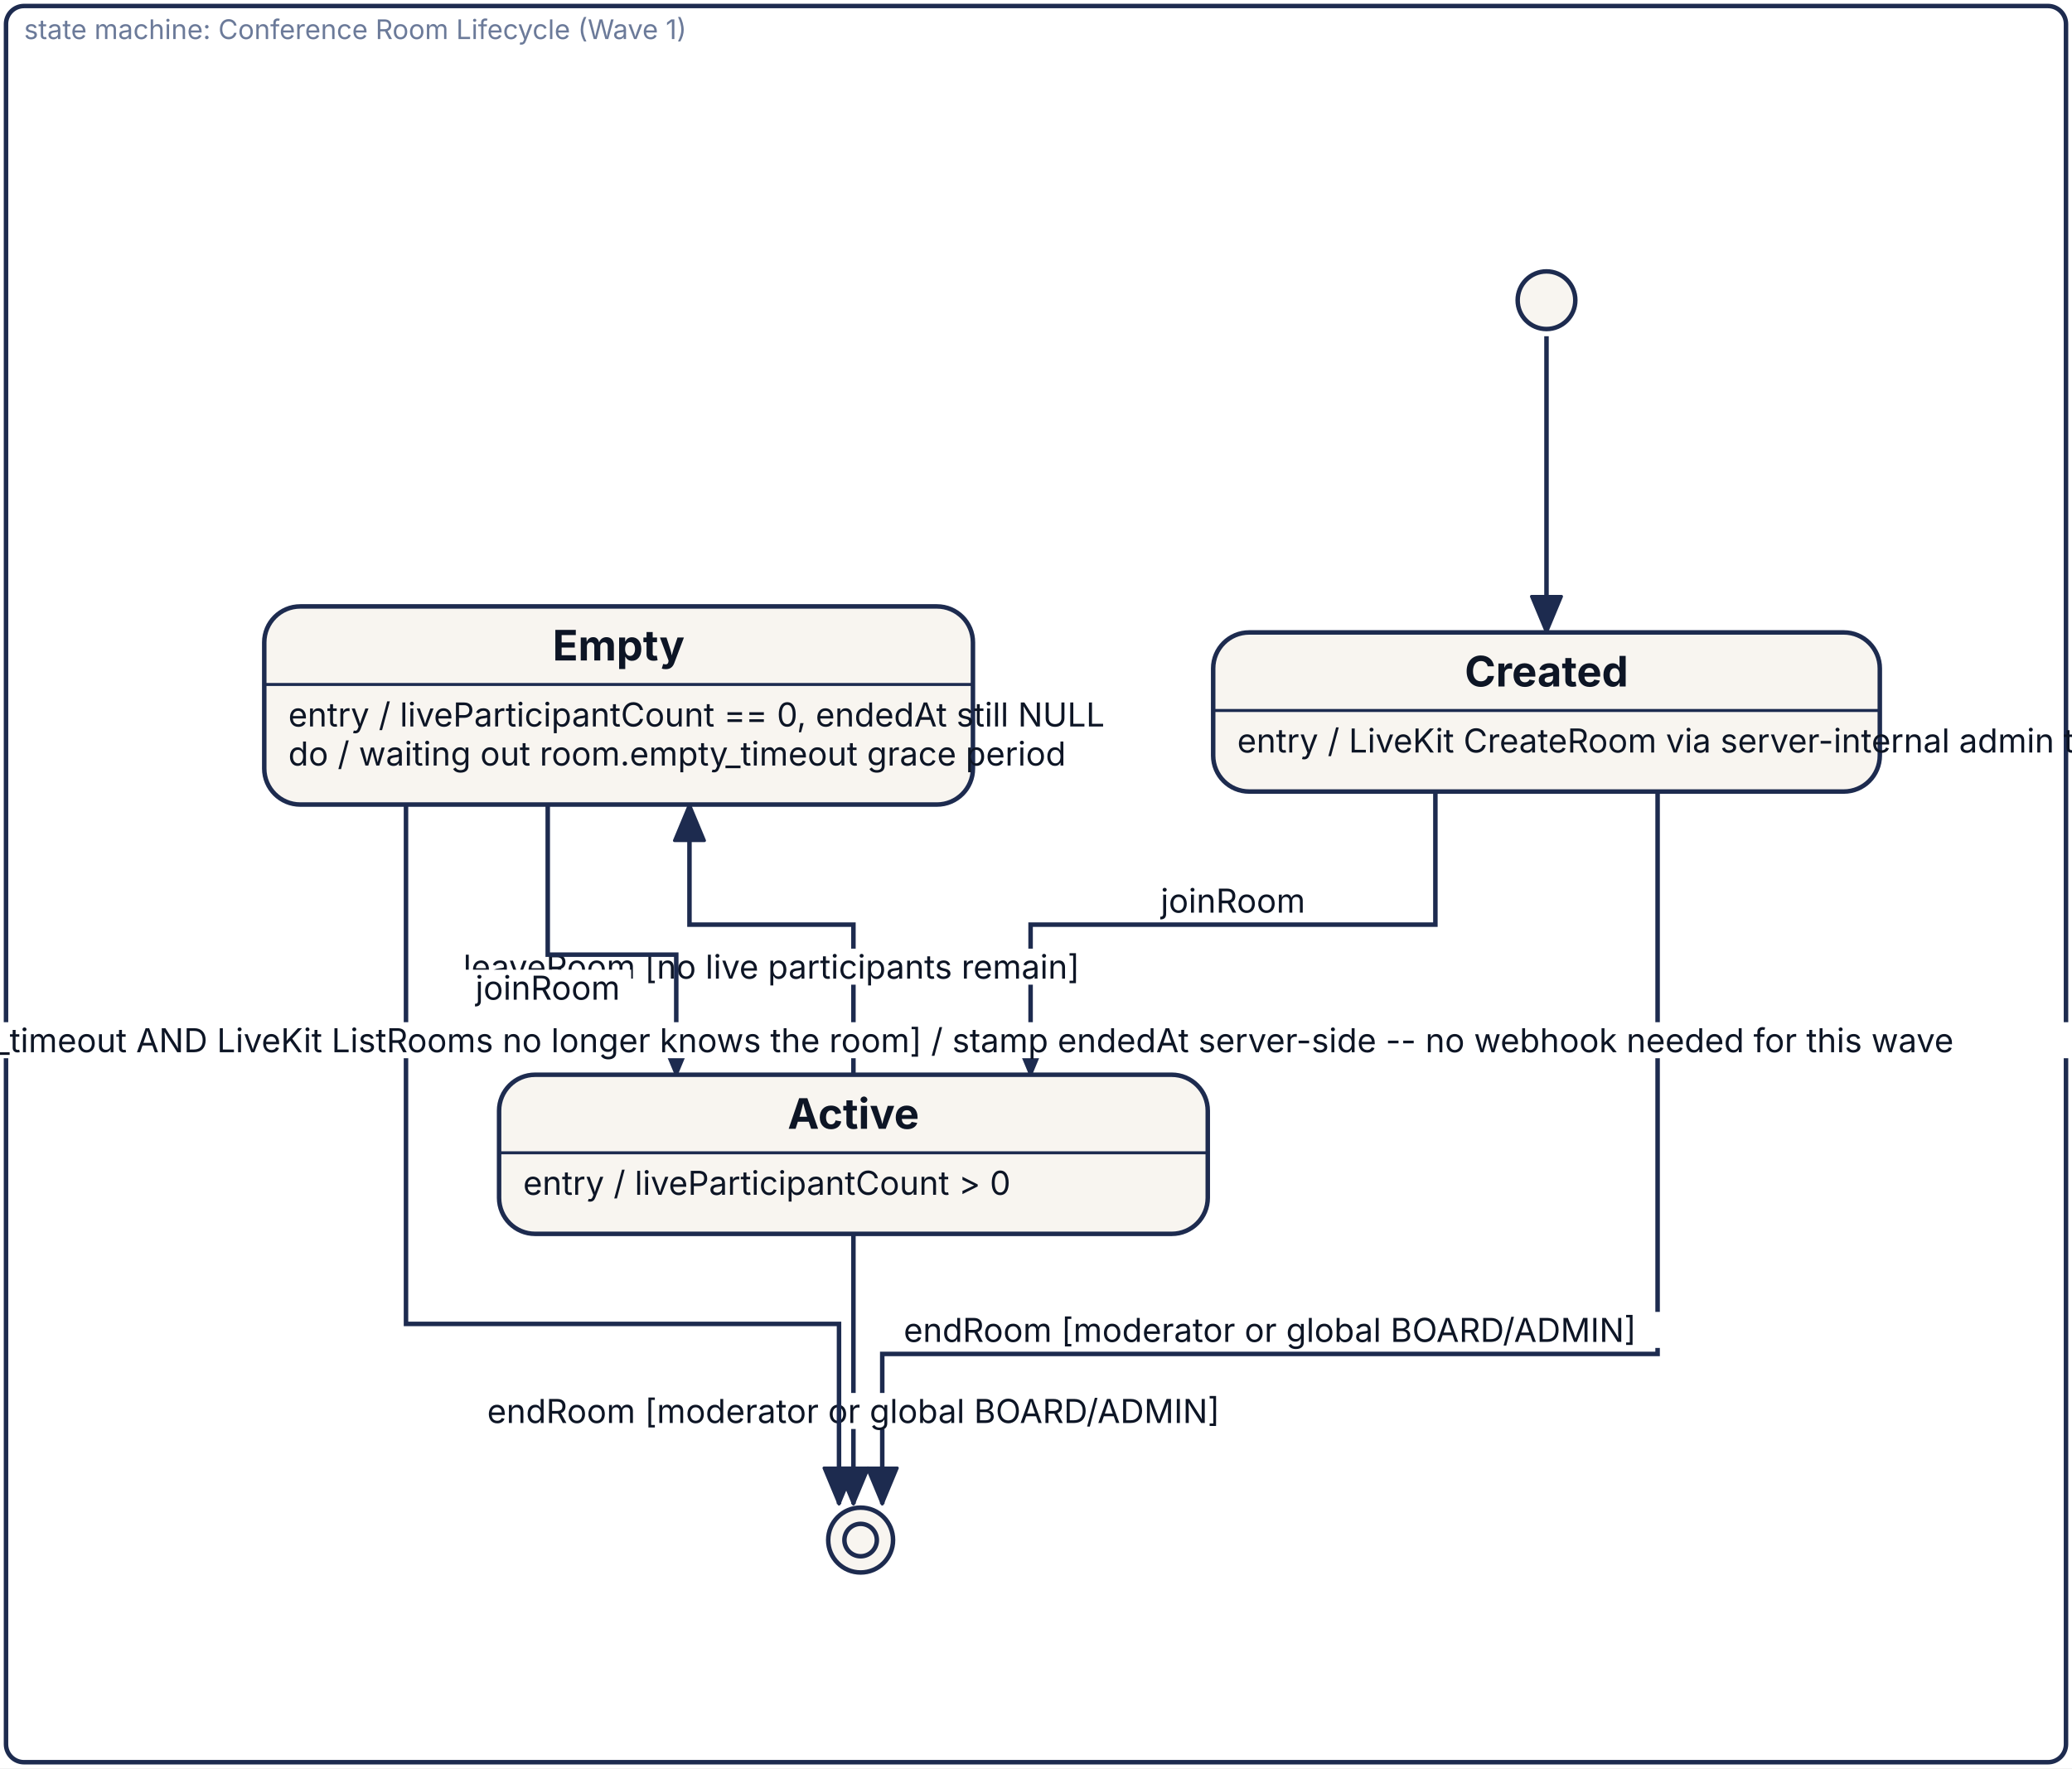
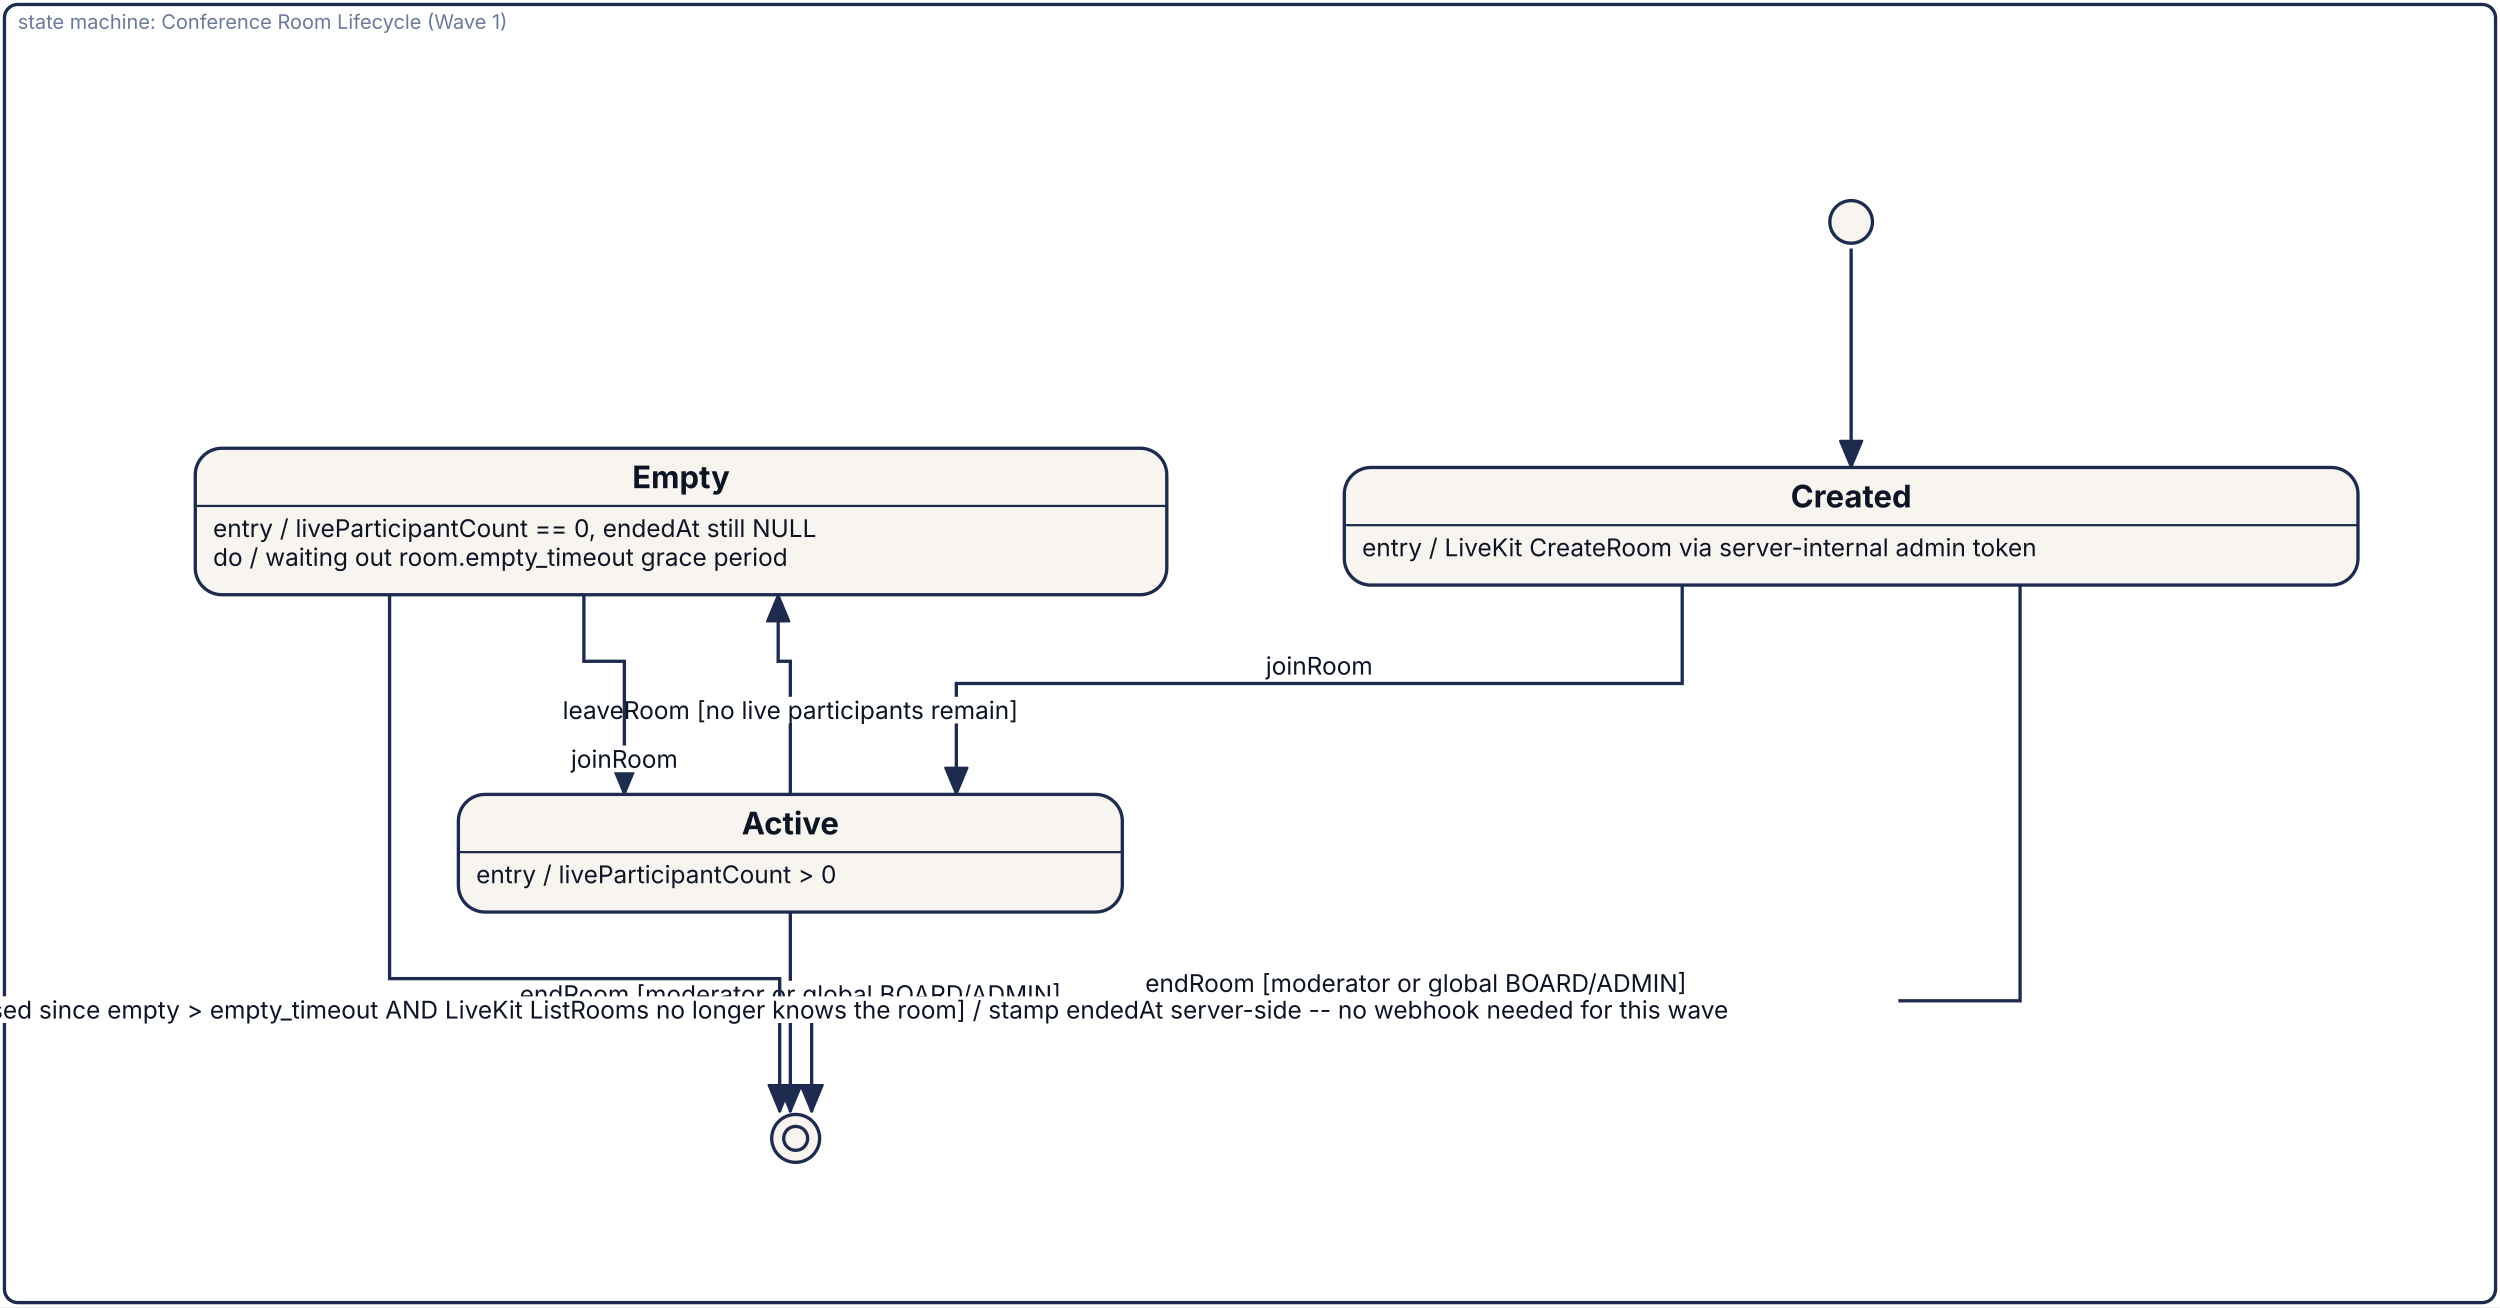
- <svg xmlns="http://www.w3.org/2000/svg" viewBox="0 0 690 589" width="690" height="589">
+ <svg xmlns="http://www.w3.org/2000/svg" viewBox="0 0 1126.60 589" width="1126.60" height="589">
  <defs>
    <style>
    .kuml-class { fill: #F8F5F0; stroke: #1D2B4F; stroke-width: 1.5; }
.kuml-interface { fill: #F8F5F0; stroke: #1D2B4F; stroke-width: 1.5; }
.kuml-enum { fill: #F8F5F0; stroke: #1D2B4F; stroke-width: 1.5; }
.kuml-component { fill: #F8F5F0; stroke: #1D2B4F; stroke-width: 1.5; }
.kuml-state { fill: #F8F5F0; stroke: #1D2B4F; stroke-width: 1.5; }
.kuml-usecase { fill: #F8F5F0; stroke: #1D2B4F; stroke-width: 1.5; }
.kuml-system { fill: #F8F5F0; stroke: #1D2B4F; stroke-width: 2.5; }
.kuml-container { fill: #F8F5F0; stroke: #1D2B4F; stroke-width: 1.0; }
.kuml-c4component { fill: #F8F5F0; stroke: #1D2B4F; stroke-width: 1.0; }
.kuml-instance { fill: #F8F5F0; stroke: #1D2B4F; stroke-width: 1.5; }
.kuml-comment { fill: #F8F5F0; stroke: #1D2B4F; stroke-width: 1.5; }
.kuml-comment-fold { fill: none; stroke: #1D2B4F; stroke-width: 1.0; }
.kuml-title { font-family: Geist, Inter, system-ui, sans-serif; font-size: 14.0px; font-weight: 700; fill: #0D1525; }
.kuml-title-abstract { font-style: italic; }
.kuml-subtitle { font-family: Geist, Inter, system-ui, sans-serif; font-size: 12.0px; font-weight: 600; fill: #0D1525; }
.kuml-body { font-family: Geist, Inter, system-ui, sans-serif; font-size: 11.0px; fill: #0D1525; }
.kuml-small { font-family: Geist, Inter, system-ui, sans-serif; font-size: 9.0px; fill: #6B7A99; }
.kuml-small-halo { font-family: Geist, Inter, system-ui, sans-serif; font-size: 9.0px; fill: #FFFFFF; stroke: #FFFFFF; stroke-width: 3px; stroke-linejoin: round; }
.kuml-edge-label { font-family: Geist, Inter, system-ui, sans-serif; font-size: 9.0px; fill: #6B7A99; }
.kuml-edge-label-halo { font-family: Geist, Inter, system-ui, sans-serif; font-size: 9.0px; fill: #FFFFFF; stroke: #FFFFFF; stroke-width: 3px; stroke-linejoin: round; }
.kuml-stereotype { font-family: Geist, Inter, system-ui, sans-serif; font-size: 10.0px; font-style: italic; fill: #6B7A99; }
.kuml-stereotype-halo { font-family: Geist, Inter, system-ui, sans-serif; font-size: 10.0px; font-style: italic; fill: #FFFFFF; stroke: #FFFFFF; stroke-width: 3px; stroke-linejoin: round; }
.kuml-tagged-value { font-family: Geist, Inter, system-ui, sans-serif; font-size: 9.0px; font-style: italic; fill: #6B7A99; }
.kuml-edge { stroke: #1D2B4F; stroke-width: 1.5; fill: none; }
.kuml-seq-arrow-filled { stroke: #1D2B4F; stroke-width: 1.5; fill: #1D2B4F; }
.kuml-edge-dashed { stroke: #6B7A99; stroke-width: 1.5; fill: none; stroke-dasharray: 8 4; }
.kuml-divider { stroke: #1D2B4F; stroke-width: 1.0; }
.kuml-actor { stroke: #0D1525; stroke-width: 1.5; fill: none; }
.kuml-frame { fill: none; stroke: #1D2B4F; stroke-width: 1.5; }
.kuml-collaboration { fill: none; stroke: #1D2B4F; stroke-width: 1.5; }
.kuml-port { fill: #0D1525; stroke: #1D2B4F; stroke-width: 1.0; }
.kuml-port-label { font-family: Geist, Inter, system-ui, sans-serif; font-size: 9.0px; fill: #0D1525; }
.kuml-port-label-halo { font-family: Geist, Inter, system-ui, sans-serif; font-size: 9.0px; fill: none; stroke: #FFFFFF; stroke-width: 3.5px; stroke-linejoin: round; }
.kuml-connector { fill: none; stroke: #1D2B4F; stroke-width: 1.5; }
.kuml-connector-label { font-family: Geist, Inter, system-ui, sans-serif; font-size: 9.0px; fill: #0D1525; }
.kuml-action { fill: #F8F5F0; stroke: #1D2B4F; stroke-width: 1.5; }
.kuml-decision { fill: #F8F5F0; stroke: #1D2B4F; stroke-width: 1.5; }
.kuml-fork-bar { fill: #0D1525; stroke: #0D1525; stroke-width: 1.5; }
.kuml-pseudostate { fill: #0D1525; stroke: #0D1525; stroke-width: 1.5; }
.kuml-final-outer { fill: #F8F5F0; stroke: #1D2B4F; stroke-width: 1.5; }
.kuml-node { fill: #F8F5F0; stroke: #1D2B4F; stroke-width: 1.5; }
.kuml-node-top { fill: #6B7A99; stroke: #1D2B4F; stroke-width: 1.5; }
.kuml-node-side { fill: #6B7A99; stroke: #1D2B4F; stroke-width: 1.5; }
.kuml-artifact { fill: #F8F5F0; stroke: #1D2B4F; stroke-width: 1.5; }
.kuml-artifact-ear { fill: #6B7A99; stroke: #1D2B4F; stroke-width: 1.5; }
.kuml-stereotype-box { fill: #F8F5F0; stroke: #1D2B4F; stroke-width: 1.5; }
.kuml-timing-frame { fill: #F8F5F0; stroke: #1D2B4F; stroke-width: 1.5; }
.kuml-timing-line { stroke: #1D2B4F; stroke-width: 1.5; fill: none; }
.kuml-erm-entity { fill: #F8F5F0; stroke: #1D2B4F; stroke-width: 1.5; }
.kuml-erm-entity-inner { fill: none; stroke: #1D2B4F; stroke-width: 1.0; }
.kuml-erm-view { fill: #F8F5F0; stroke: #6B7A99; stroke-width: 1.5; stroke-dasharray: 6 3; }
.kuml-erm-view-query { font-family: Geist, Inter, system-ui, sans-serif; font-size: 9.0px; font-style: italic; fill: #6B7A99; }
.kuml-erm-marker { font-family: Geist, Inter, system-ui, sans-serif; font-size: 9.0px; font-weight: bold; fill: #6B7A99; }
.kuml-erm-default { font-family: Geist, Inter, system-ui, sans-serif; font-size: 9.0px; font-style: italic; fill: #6B7A99; }
.kuml-erm-index { font-family: Geist, Inter, system-ui, sans-serif; font-size: 9.0px; font-style: italic; fill: #6B7A99; }
.kuml-erm-pk-underline { stroke: #0D1525; stroke-width: 1.0; }
.kuml-erm-crowfoot { fill: none; stroke: #1D2B4F; stroke-width: 1.5; }
.kuml-erm-optional-marker { fill: #F8F5F0; stroke: #1D2B4F; stroke-width: 1.5; }
.kuml-erm-mandatory-marker { stroke: #1D2B4F; stroke-width: 1.5; }
.kuml-erm-bachman-arrow { fill: #1D2B4F; stroke: #1D2B4F; stroke-width: 1.5; }
.kuml-erm-bachman-mandatory { fill: #1D2B4F; stroke: #1D2B4F; stroke-width: 1.5; }
.kuml-erm-chen-attribute { fill: #F8F5F0; stroke: #1D2B4F; stroke-width: 1.5; }
.kuml-erm-chen-relationship { fill: #F8F5F0; stroke: #1D2B4F; stroke-width: 1.5; }
.kuml-erm-chen-relationship-inner { fill: none; stroke: #1D2B4F; stroke-width: 1.0; }
.kuml-erm-idef1x-dot { fill: #1D2B4F; stroke: #1D2B4F; stroke-width: 1.5; }
.kuml-erm-idef1x-diamond { fill: #F8F5F0; stroke: #1D2B4F; stroke-width: 1.5; }
.kuml-erm-idef1x-card { font-family: Geist, Inter, system-ui, sans-serif; font-size: 9.0px; fill: #0D1525; }
.kuml-erm-idef1x-category { fill: #F8F5F0; stroke: #1D2B4F; stroke-width: 1.5; }
.kuml-erm-idef1x-completeness { stroke: #1D2B4F; stroke-width: 1.5; }

  </style>
  </defs>
-   <rect x="0" y="0" width="690" height="589" fill="#FFFFFF" />
+   <rect x="0" y="0" width="1126.60" height="589" fill="#FFFFFF" />
  <g id="nodes">
    <g id="kuml-diagram-frame">
-       <rect x="2" y="2" width="686" height="585" rx="6" ry="6" class="kuml-frame" />
+       <rect x="2" y="2" width="1122.60" height="585" rx="6" ry="6" class="kuml-frame" />
      <text class="kuml-small" x="8" y="13">
        state machine: Conference Room Lifecycle (Wave 1)
      </text>
    </g>
-     <g id="Initial" transform="translate(503,88)">
+     <g id="Initial" transform="translate(822.200,88)">
      <circle cx="12" cy="12" r="9.600" class="kuml-class" fill="currentColor" />
    </g>
-     <g id="Created" transform="translate(404,210.667)">
-       <rect width="222" height="53" rx="12" ry="12" class="kuml-class" />
-       <text class="kuml-title" x="111" y="18" text-anchor="middle">
+     <g id="Created" transform="translate(605.800,210.667)">
+       <rect width="456.800" height="53" rx="12" ry="12" class="kuml-class" />
+       <text class="kuml-title" x="228.400" y="18" text-anchor="middle">
        Created
      </text>
-       <line x1="0" y1="26" x2="222" y2="26" class="kuml-divider" />
+       <line x1="0" y1="26" x2="456.800" y2="26" class="kuml-divider" />
      <text class="kuml-body" x="8" y="40">
        entry / LiveKit CreateRoom via server-internal admin token
      </text>
    </g>
-     <g id="Active" transform="translate(166.200,358)">
-       <rect width="236" height="53" rx="12" ry="12" class="kuml-class" />
-       <text class="kuml-title" x="118" y="18" text-anchor="middle">
+     <g id="Active" transform="translate(206.560,358)">
+       <rect width="299.200" height="53" rx="12" ry="12" class="kuml-class" />
+       <text class="kuml-title" x="149.600" y="18" text-anchor="middle">
        Active
      </text>
-       <line x1="0" y1="26" x2="236" y2="26" class="kuml-divider" />
+       <line x1="0" y1="26" x2="299.200" y2="26" class="kuml-divider" />
      <text class="kuml-body" x="8" y="40">
        entry / liveParticipantCount &gt; 0
      </text>
    </g>
    <g id="Empty" transform="translate(88,202)">
-       <rect width="236" height="66" rx="12" ry="12" class="kuml-class" />
-       <text class="kuml-title" x="118" y="18" text-anchor="middle">
+       <rect width="437.800" height="66" rx="12" ry="12" class="kuml-class" />
+       <text class="kuml-title" x="218.900" y="18" text-anchor="middle">
        Empty
      </text>
-       <line x1="0" y1="26" x2="236" y2="26" class="kuml-divider" />
+       <line x1="0" y1="26" x2="437.800" y2="26" class="kuml-divider" />
      <text class="kuml-body" x="8" y="40">
        entry / liveParticipantCount == 0, endedAt still NULL
      </text>
      <text class="kuml-body" x="8" y="53">
        do / waiting out room.empty_timeout grace period
      </text>
    </g>
-     <g id="Ended" transform="translate(274.600,501)">
+     <g id="Ended" transform="translate(346.560,501)">
      <circle cx="12" cy="12" r="10.800" class="kuml-class" fill="white" />
      <circle cx="12" cy="12" r="5.400" class="kuml-class" fill="currentColor" />
    </g>
  </g>
  <g id="edges">
-     <line x1="515" y1="112" x2="515" y2="210.67" class="kuml-edge" />
-     <polygon points="515,210.67 510,198.67 520,198.67" style="stroke:#1D2B4F;stroke-width:1;fill:#1D2B4F;stroke-linejoin:round;" />
-     <path d="M 478 263.67 L 478 308 L 343.20 308 L 343.20 358" class="kuml-edge" />
-     <polygon points="343.20,358 338.20,346 348.20,346" style="stroke:#1D2B4F;stroke-width:1;fill:#1D2B4F;stroke-linejoin:round;" />
-     <rect x="382.80" y="294" width="55.60" height="12" fill="white" stroke="none" />
-     <text class="kuml-body" x="410.60" y="304" text-anchor="middle">
+     <line x1="834.20" y1="112" x2="834.20" y2="210.67" class="kuml-edge" />
+     <polygon points="834.20,210.67 829.20,198.67 839.20,198.67" style="stroke:#1D2B4F;stroke-width:1;fill:#1D2B4F;stroke-linejoin:round;" />
+     <path d="M 758.07 263.67 L 758.07 308 L 430.96 308 L 430.96 358" class="kuml-edge" />
+     <polygon points="430.96,358 425.96,346 435.96,346" style="stroke:#1D2B4F;stroke-width:1;fill:#1D2B4F;stroke-linejoin:round;" />
+     <rect x="566.71" y="294" width="55.60" height="12" fill="white" stroke="none" />
+     <text class="kuml-body" x="594.51" y="304" text-anchor="middle">
      joinRoom
    </text>
-     <path d="M 552 263.67 L 552 451 L 293.80 451 L 293.80 501" class="kuml-edge" />
-     <polygon points="293.80,501 288.80,489 298.80,489" style="stroke:#1D2B4F;stroke-width:1;fill:#1D2B4F;stroke-linejoin:round;" />
-     <rect x="292.80" y="437" width="260.20" height="12" fill="white" stroke="none" />
-     <text class="kuml-body" x="422.90" y="447" text-anchor="middle">
+     <path d="M 910.33 263.67 L 910.33 451 L 365.76 451 L 365.76 501" class="kuml-edge" />
+     <polygon points="365.76,501 360.76,489 370.76,489" style="stroke:#1D2B4F;stroke-width:1;fill:#1D2B4F;stroke-linejoin:round;" />
+     <rect x="507.95" y="437" width="260.20" height="12" fill="white" stroke="none" />
+     <text class="kuml-body" x="638.05" y="447" text-anchor="middle">
      endRoom [moderator or global BOARD/ADMIN]
    </text>
-     <line x1="284.20" y1="411" x2="284.20" y2="501" class="kuml-edge" />
-     <polygon points="284.20,501 279.20,489 289.20,489" style="stroke:#1D2B4F;stroke-width:1;fill:#1D2B4F;stroke-linejoin:round;" />
-     <rect x="154.10" y="464" width="260.20" height="12" fill="white" stroke="none" />
-     <text class="kuml-body" x="284.20" y="474" text-anchor="middle">
+     <line x1="356.16" y1="411" x2="356.16" y2="501" class="kuml-edge" />
+     <polygon points="356.16,501 351.16,489 361.16,489" style="stroke:#1D2B4F;stroke-width:1;fill:#1D2B4F;stroke-linejoin:round;" />
+     <rect x="226.06" y="442" width="260.20" height="12" fill="white" stroke="none" />
+     <text class="kuml-body" x="356.16" y="452" text-anchor="middle">
      endRoom [moderator or global BOARD/ADMIN]
    </text>
-     <path d="M 284.20 358 L 284.20 308 L 229.60 308 L 229.60 268" class="kuml-edge" />
-     <polygon points="229.60,268 234.60,280 224.60,280" style="stroke:#1D2B4F;stroke-width:1;fill:#1D2B4F;stroke-linejoin:round;" />
-     <rect x="133.00" y="316" width="247.80" height="12" fill="white" stroke="none" />
-     <text class="kuml-body" x="256.90" y="326" text-anchor="middle">
+     <path d="M 356.16 358 L 356.16 298 L 350.68 298 L 350.68 268" class="kuml-edge" />
+     <polygon points="350.68,268 355.68,280 345.68,280" style="stroke:#1D2B4F;stroke-width:1;fill:#1D2B4F;stroke-linejoin:round;" />
+     <rect x="232.26" y="314" width="247.80" height="12" fill="white" stroke="none" />
+     <text class="kuml-body" x="356.16" y="324" text-anchor="middle">
      leaveRoom [no live participants remain]
    </text>
-     <path d="M 182.40 268 L 182.40 318 L 225.20 318 L 225.20 358" class="kuml-edge" />
-     <polygon points="225.20,358 220.20,346 230.20,346" style="stroke:#1D2B4F;stroke-width:1;fill:#1D2B4F;stroke-linejoin:round;" />
-     <rect x="154.60" y="323" width="55.60" height="12" fill="white" stroke="none" />
-     <text class="kuml-body" x="182.40" y="333" text-anchor="middle">
+     <path d="M 263.12 268 L 263.12 298 L 281.36 298 L 281.36 358" class="kuml-edge" />
+     <polygon points="281.36,358 276.36,346 286.36,346" style="stroke:#1D2B4F;stroke-width:1;fill:#1D2B4F;stroke-linejoin:round;" />
+     <rect x="253.56" y="336" width="55.60" height="12" fill="white" stroke="none" />
+     <text class="kuml-body" x="281.36" y="346" text-anchor="middle">
      joinRoom
    </text>
-     <path d="M 135.20 268 L 135.20 441 L 279.40 441 L 279.40 501" class="kuml-edge" />
-     <polygon points="279.40,501 274.40,489 284.40,489" style="stroke:#1D2B4F;stroke-width:1;fill:#1D2B4F;stroke-linejoin:round;" />
-     <rect x="-456.80" y="340.50" width="1184" height="12" fill="white" stroke="none" />
-     <text class="kuml-body" x="135.20" y="350.50" text-anchor="middle">
+     <path d="M 175.56 268 L 175.56 441 L 351.36 441 L 351.36 501" class="kuml-edge" />
+     <polygon points="351.36,501 346.36,489 356.36,489" style="stroke:#1D2B4F;stroke-width:1;fill:#1D2B4F;stroke-linejoin:round;" />
+     <rect x="-328.54" y="449" width="1184" height="12" fill="white" stroke="none" />
+     <text class="kuml-body" x="263.46" y="459" text-anchor="middle">
      listActiveRooms (any authenticated caller) [elapsed since empty &gt; empty_timeout AND LiveKit ListRooms no longer knows the room] / stamp endedAt server-side -- no webhook needed for this wave
    </text>
  </g>
</svg>
